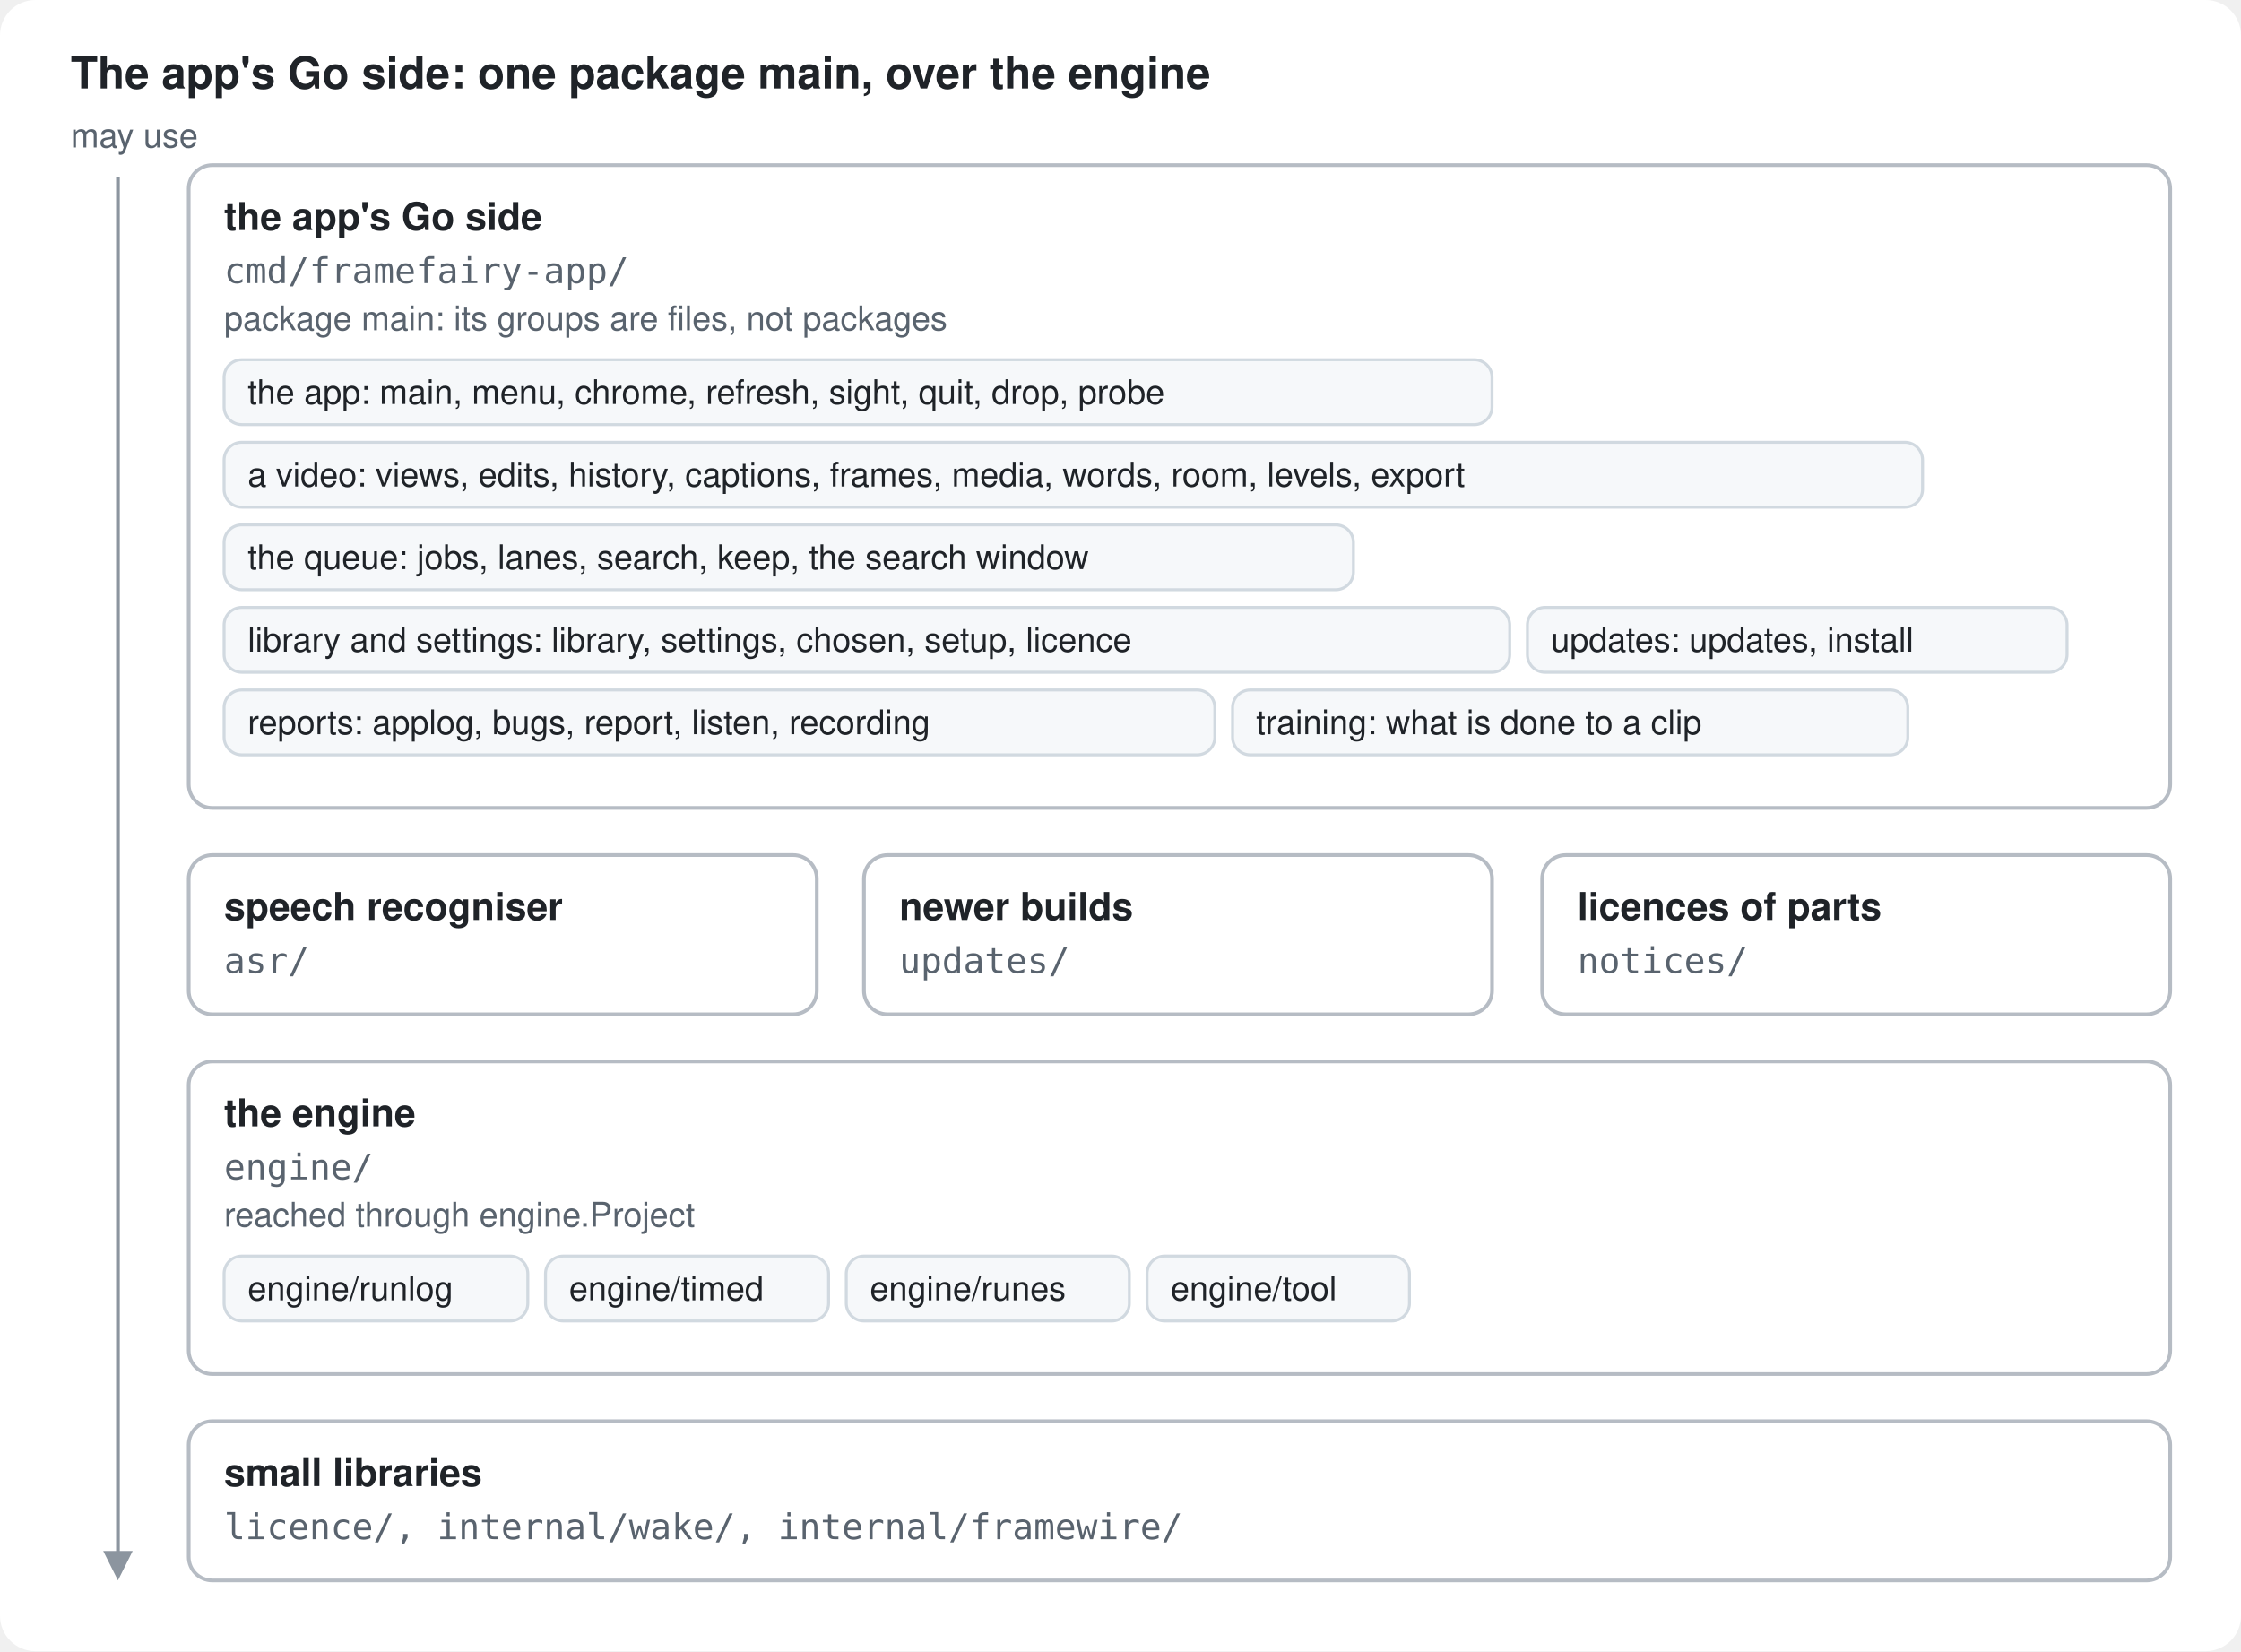
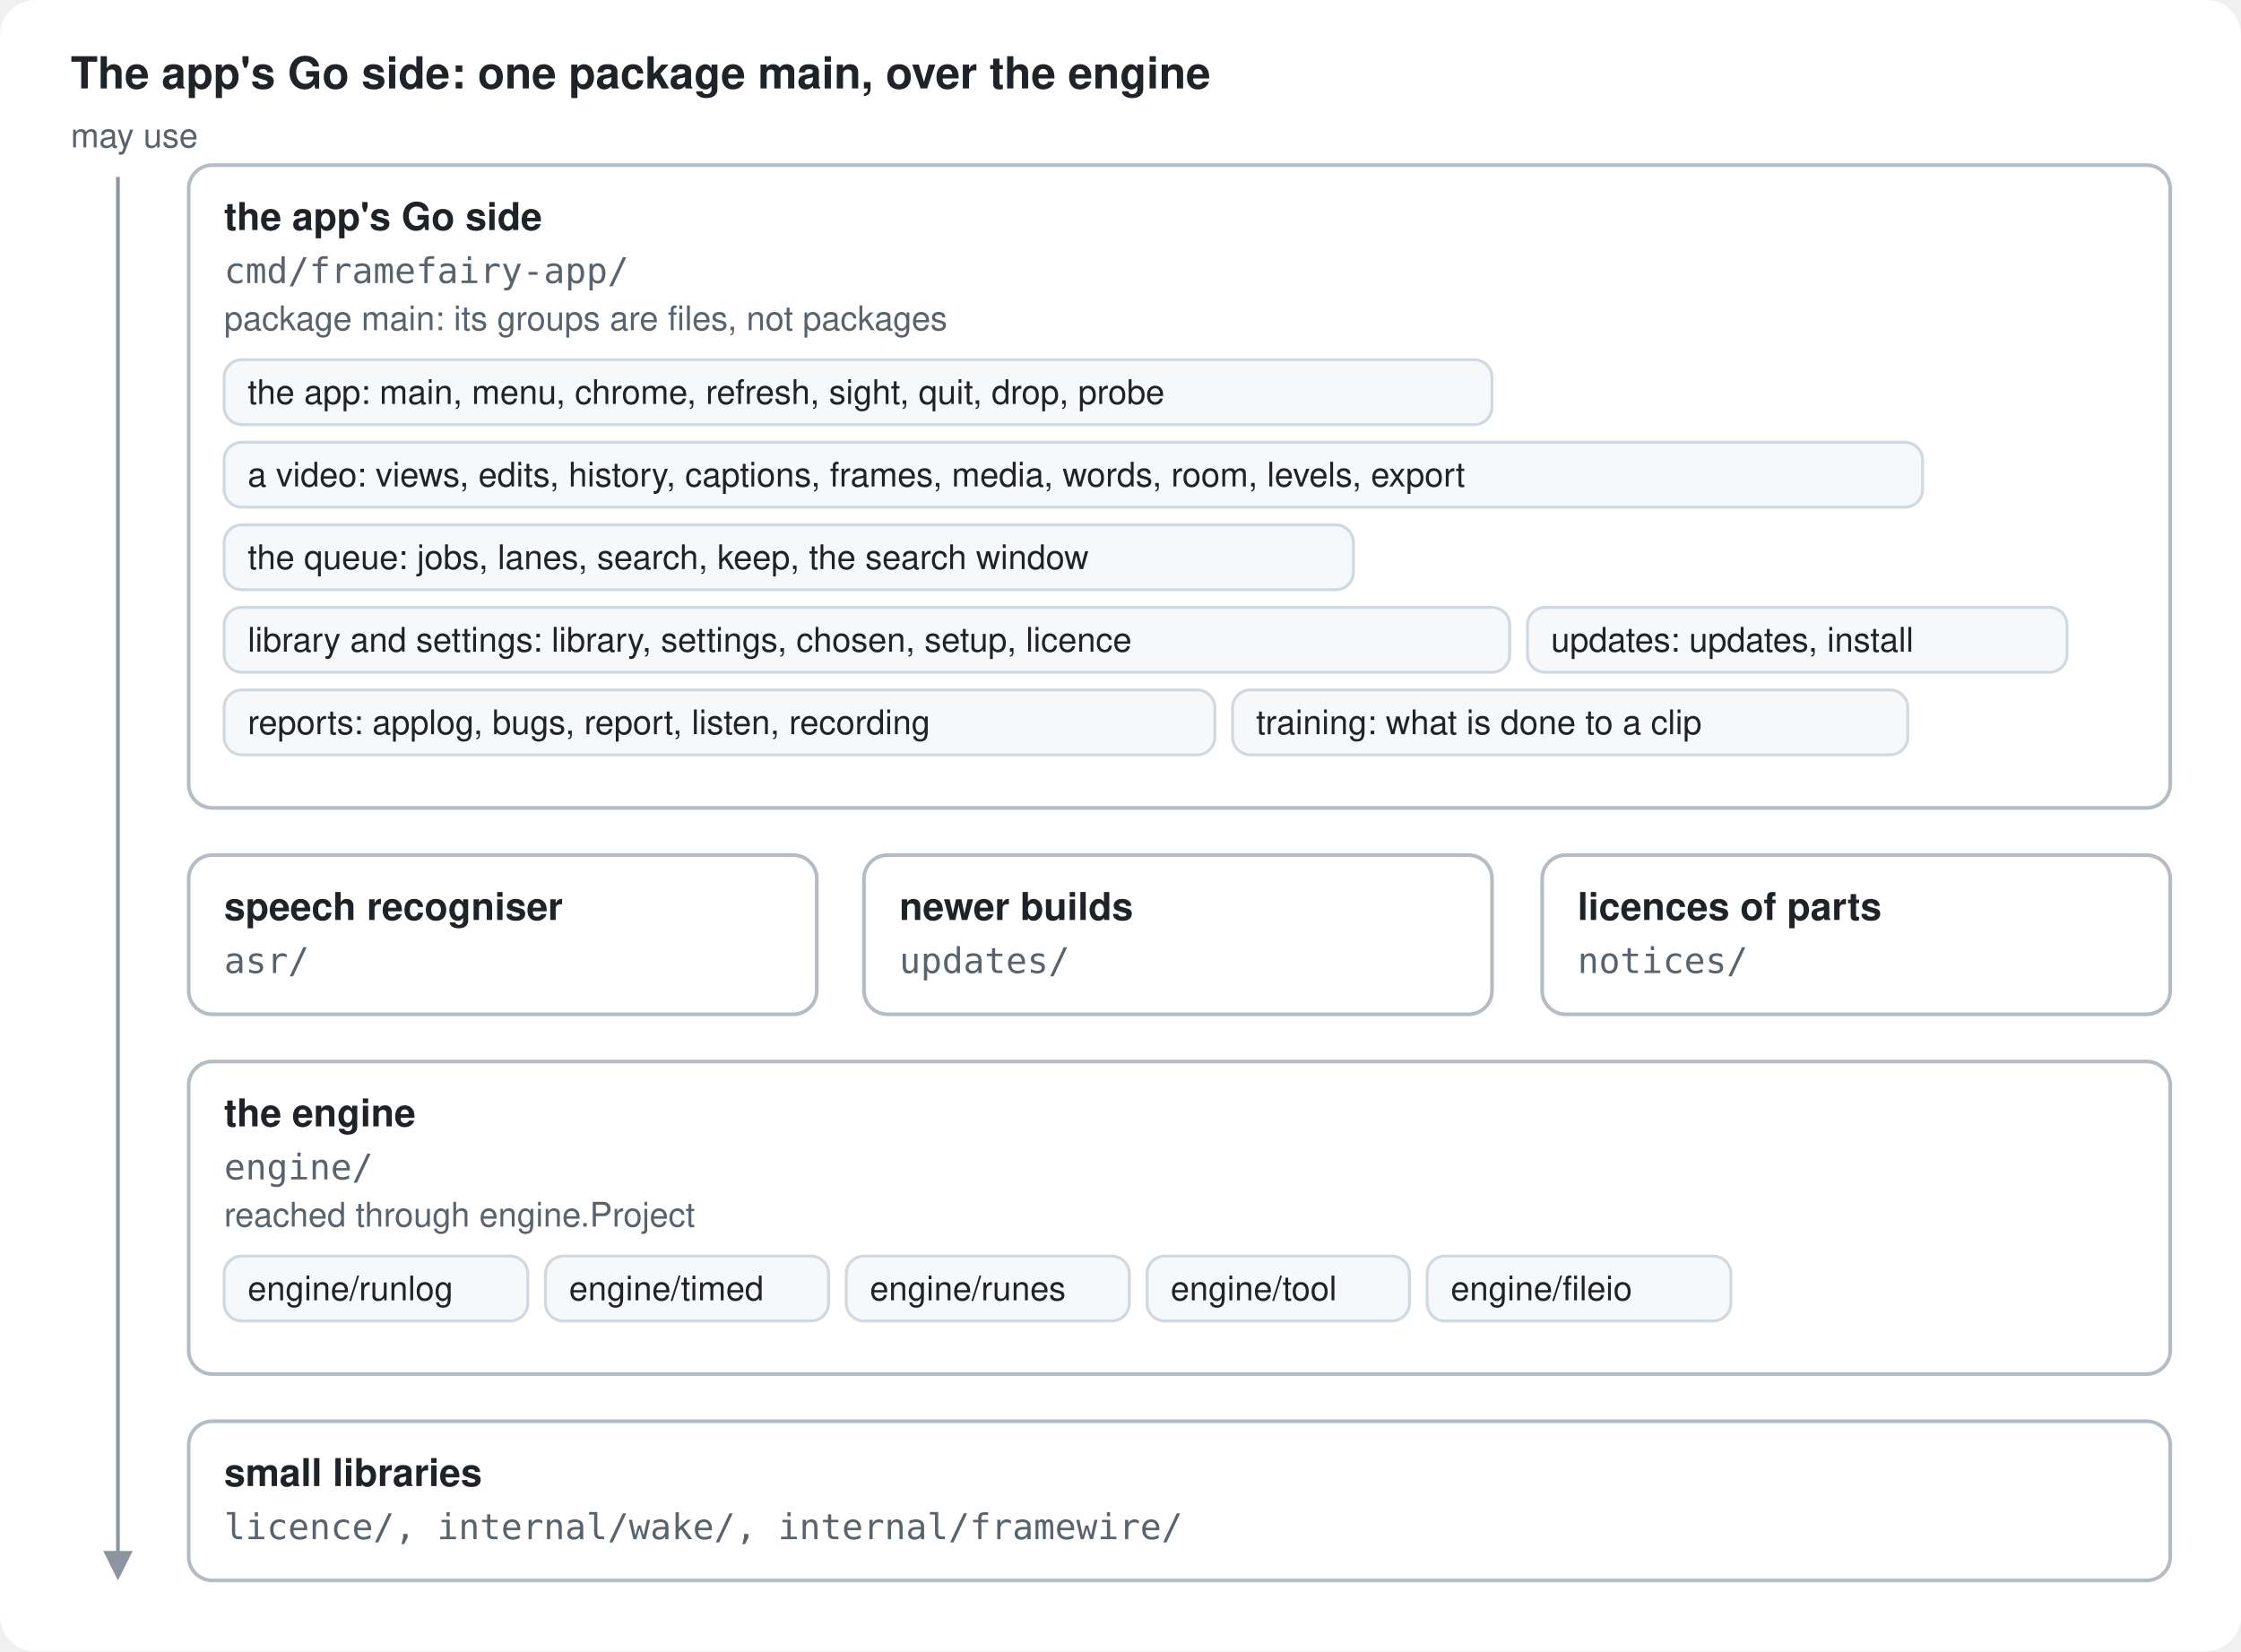
<svg xmlns="http://www.w3.org/2000/svg" viewBox="0 0 760 560" width="760" height="560" role="img" aria-label="The app's Go side: one package main, over the engine">
  <style>
.t{font:600 15px -apple-system,BlinkMacSystemFont,"Segoe UI",Helvetica,Arial,sans-serif;fill:#1f2328}
.n{font:600 13px -apple-system,BlinkMacSystemFont,"Segoe UI",Helvetica,Arial,sans-serif;fill:#1f2328}
.p{font:12px ui-monospace,SFMono-Regular,Menlo,Consolas,monospace;fill:#59636e}
.q{font:11.5px -apple-system,BlinkMacSystemFont,"Segoe UI",Helvetica,Arial,sans-serif;fill:#59636e}
.c{font:11.5px -apple-system,BlinkMacSystemFont,"Segoe UI",Helvetica,Arial,sans-serif;fill:#1f2328}
.bg{fill:#ffffff}
.box{fill:none;stroke:#b6bcc4;stroke-width:1.25}
.dash{fill:none;stroke:#b6bcc4;stroke-width:1.25;stroke-dasharray:4 4}
.tint{fill:#f1f3f5;stroke:#b6bcc4;stroke-width:1.25}
.chip{fill:#f6f8fa;stroke:#d1d9e0;stroke-width:1}
.ax{stroke:#8c959f;stroke-width:1.25;fill:none}
.ah{fill:#8c959f}
@media (prefers-color-scheme:dark){
.bg{fill:#0d1117}
.t,.n,.c{fill:#f0f6fc}.p,.q{fill:#9198a1}
.box,.dash{stroke:#5d6570}.tint{fill:#1c2128;stroke:#5d6570}
.chip{fill:#212830;stroke:#3d444d}.ax{stroke:#7d8590}.ah{fill:#7d8590}}
</style>
  <rect class="bg" width="760" height="560" rx="12" />
  <text class="t" x="24" y="30">The app's Go side: one package main, over the engine</text>
  <text class="q" x="24" y="50">may use</text>
  <path class="ax" d="M40 60V530" />
  <path class="ah" d="M35 526L40 536L45 526z" />
  <rect class="box" x="64" y="56" width="672" height="218" rx="8" />
  <text class="n" x="76" y="78">the app's Go side</text>
  <text class="p" x="76" y="96">cmd/framefairy-app/</text>
  <text class="q" x="76" y="112">package main: its groups are files, not packages</text>
  <rect class="chip" x="76" y="122" width="430" height="22" rx="6" />
  <text class="c" x="84" y="137">the app: main, menu, chrome, refresh, sight, quit, drop, probe</text>
  <rect class="chip" x="76" y="150" width="576" height="22" rx="6" />
  <text class="c" x="84" y="165">a video: views, edits, history, captions, frames, media, words, room, levels, export</text>
  <rect class="chip" x="76" y="178" width="383" height="22" rx="6" />
  <text class="c" x="84" y="193">the queue: jobs, lanes, search, keep, the search window</text>
  <rect class="chip" x="76" y="206" width="436" height="22" rx="6" />
  <text class="c" x="84" y="221">library and settings: library, settings, chosen, setup, licence</text>
  <rect class="chip" x="518" y="206" width="183" height="22" rx="6" />
  <text class="c" x="526" y="221">updates: updates, install</text>
  <rect class="chip" x="76" y="234" width="336" height="22" rx="6" />
  <text class="c" x="84" y="249">reports: applog, bugs, report, listen, recording</text>
  <rect class="chip" x="418" y="234" width="229" height="22" rx="6" />
  <text class="c" x="426" y="249">training: what is done to a clip</text>
  <rect class="box" x="64" y="290" width="213" height="54" rx="8" />
  <text class="n" x="76" y="312">speech recogniser</text>
  <text class="p" x="76" y="330">asr/</text>
  <rect class="box" x="293" y="290" width="213" height="54" rx="8" />
  <text class="n" x="305" y="312">newer builds</text>
  <text class="p" x="305" y="330">updates/</text>
  <rect class="box" x="523" y="290" width="213" height="54" rx="8" />
  <text class="n" x="535" y="312">licences of parts</text>
  <text class="p" x="535" y="330">notices/</text>
  <rect class="box" x="64" y="360" width="672" height="106" rx="8" />
  <text class="n" x="76" y="382">the engine</text>
  <text class="p" x="76" y="400">engine/</text>
  <text class="q" x="76" y="416">reached through engine.Project</text>
  <rect class="chip" x="76" y="426" width="103" height="22" rx="6" />
  <text class="c" x="84" y="441">engine/runlog</text>
  <rect class="chip" x="185" y="426" width="96" height="22" rx="6" />
  <text class="c" x="193" y="441">engine/timed</text>
  <rect class="chip" x="287" y="426" width="96" height="22" rx="6" />
  <text class="c" x="295" y="441">engine/runes</text>
  <rect class="chip" x="389" y="426" width="89" height="22" rx="6" />
  <text class="c" x="397" y="441">engine/tool</text>
+   <rect class="chip" x="484" y="426" width="103" height="22" rx="6" />
+   <text class="c" x="492" y="441">engine/fileio</text>
  <rect class="box" x="64" y="482" width="672" height="54" rx="8" />
  <text class="n" x="76" y="504">small libraries</text>
  <text class="p" x="76" y="522">licence/, internal/wake/, internal/framewire/</text>
</svg>
